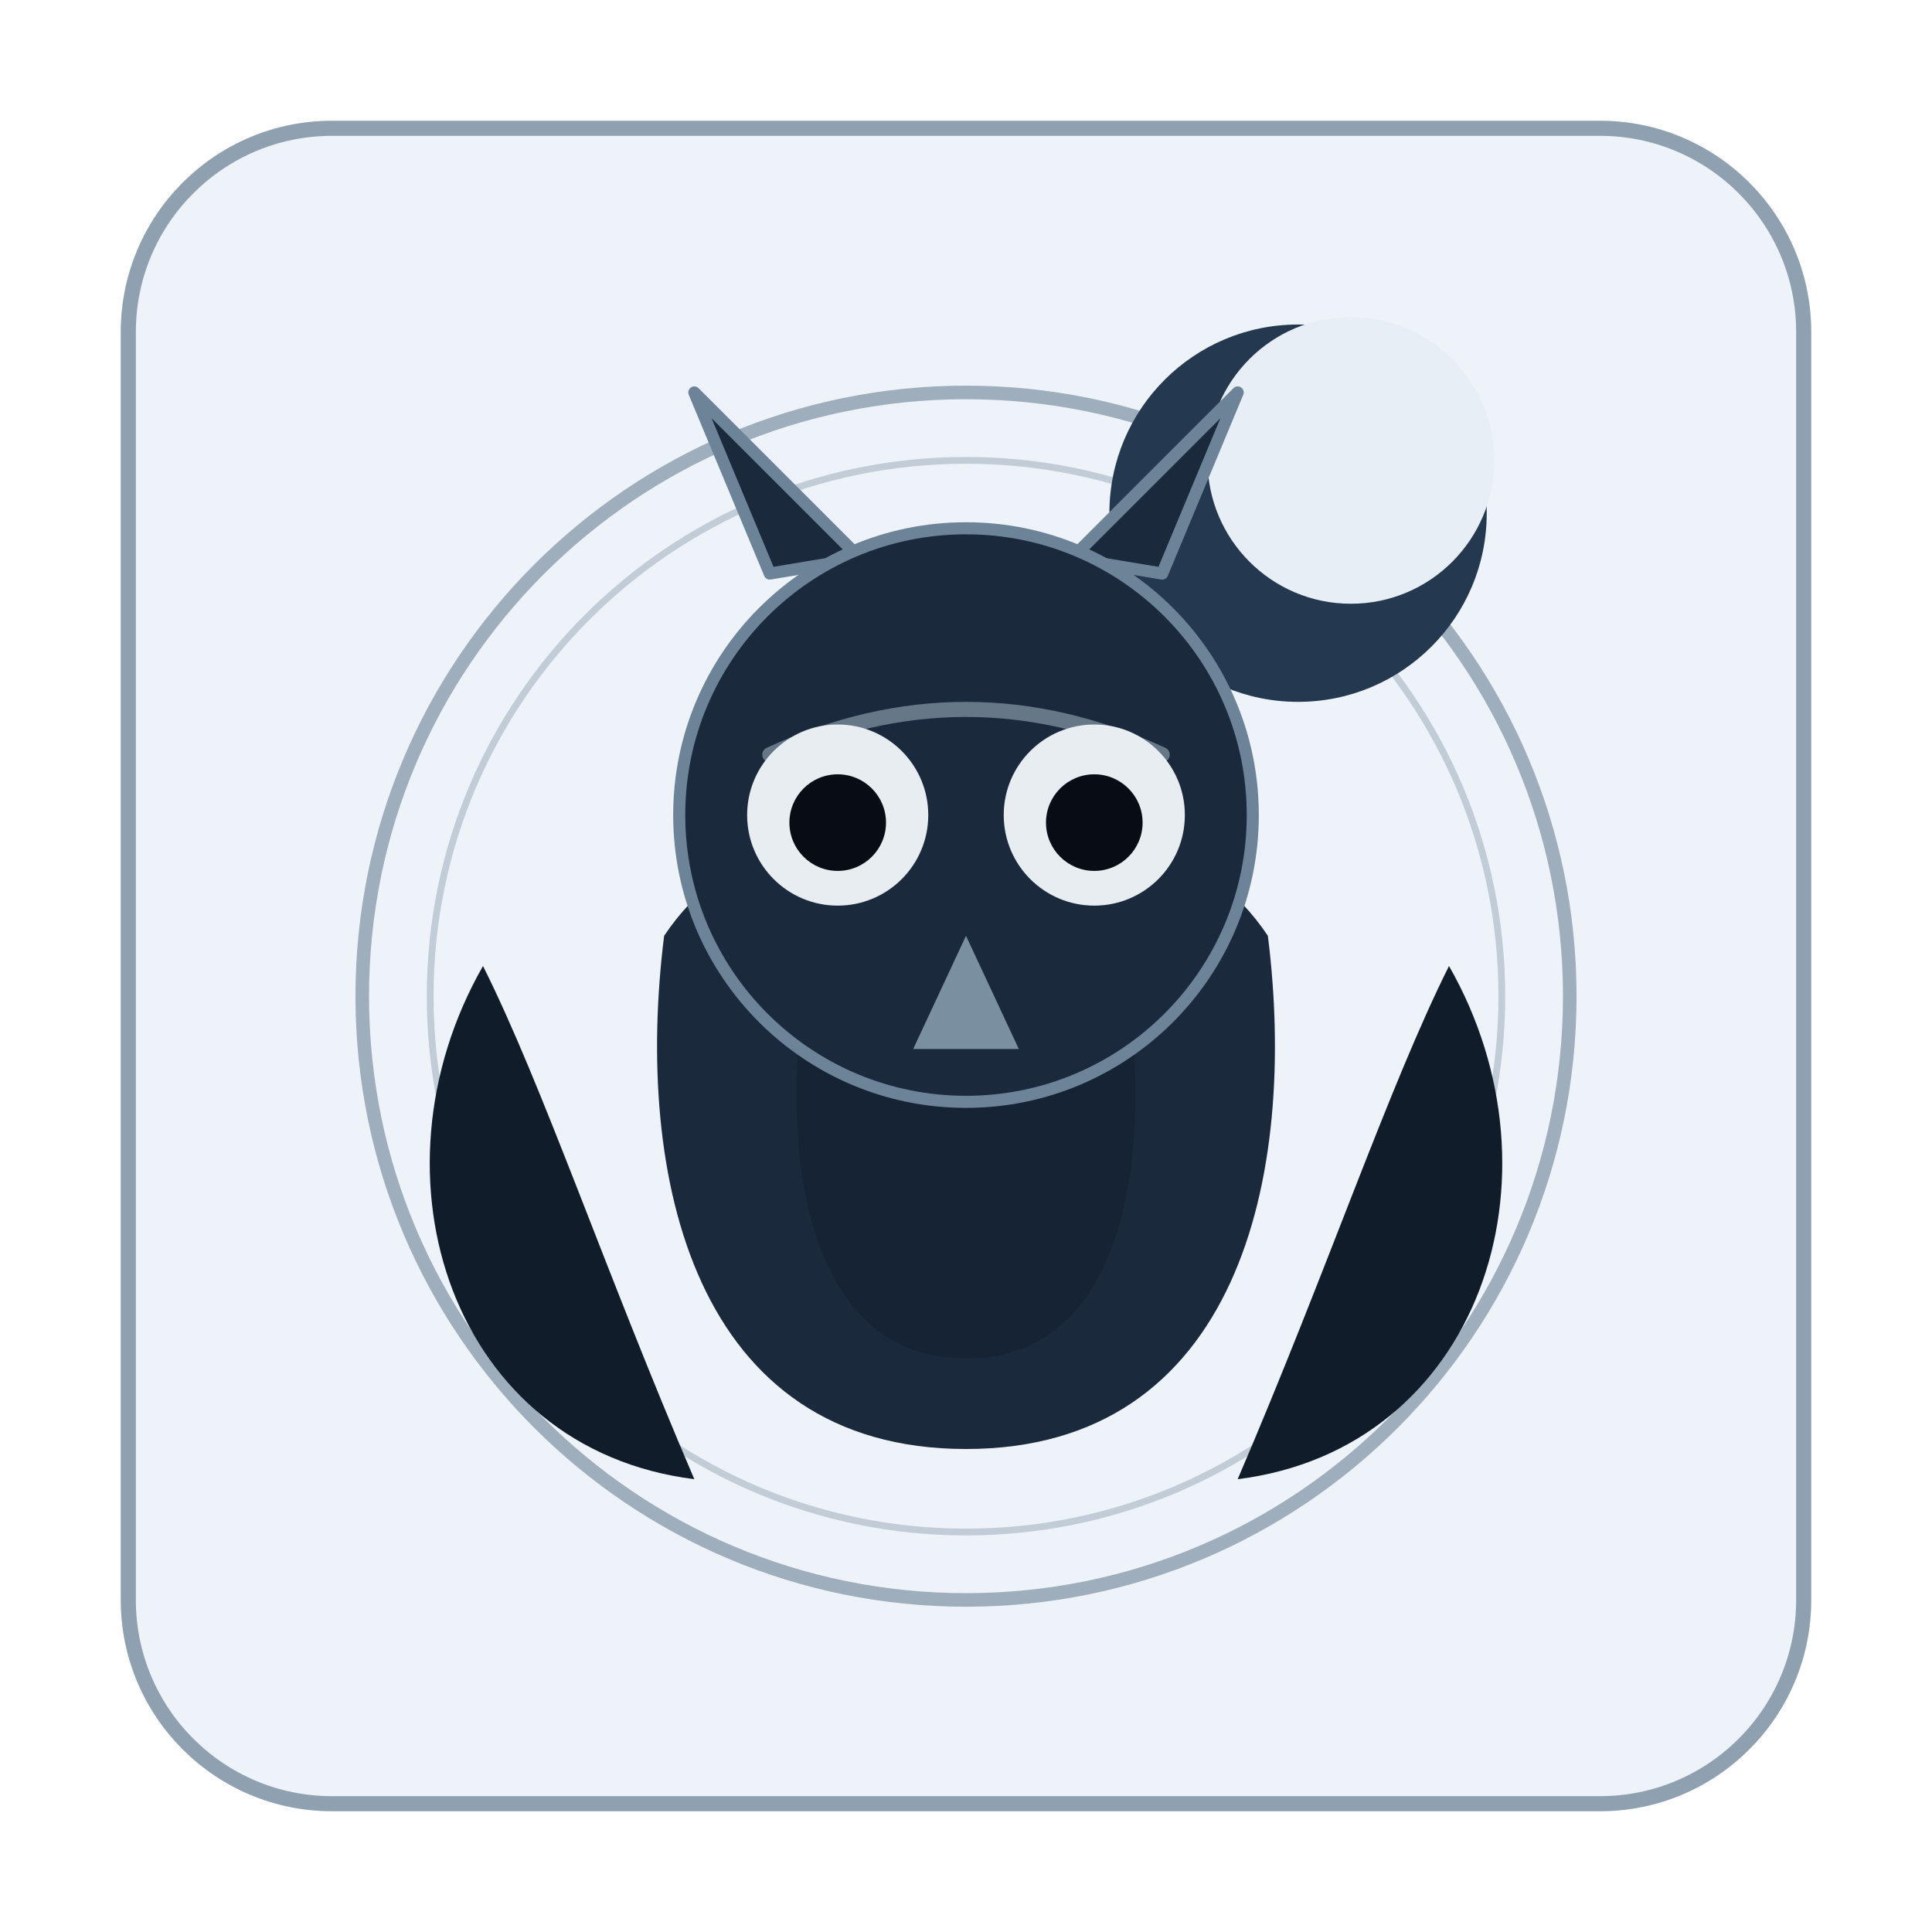
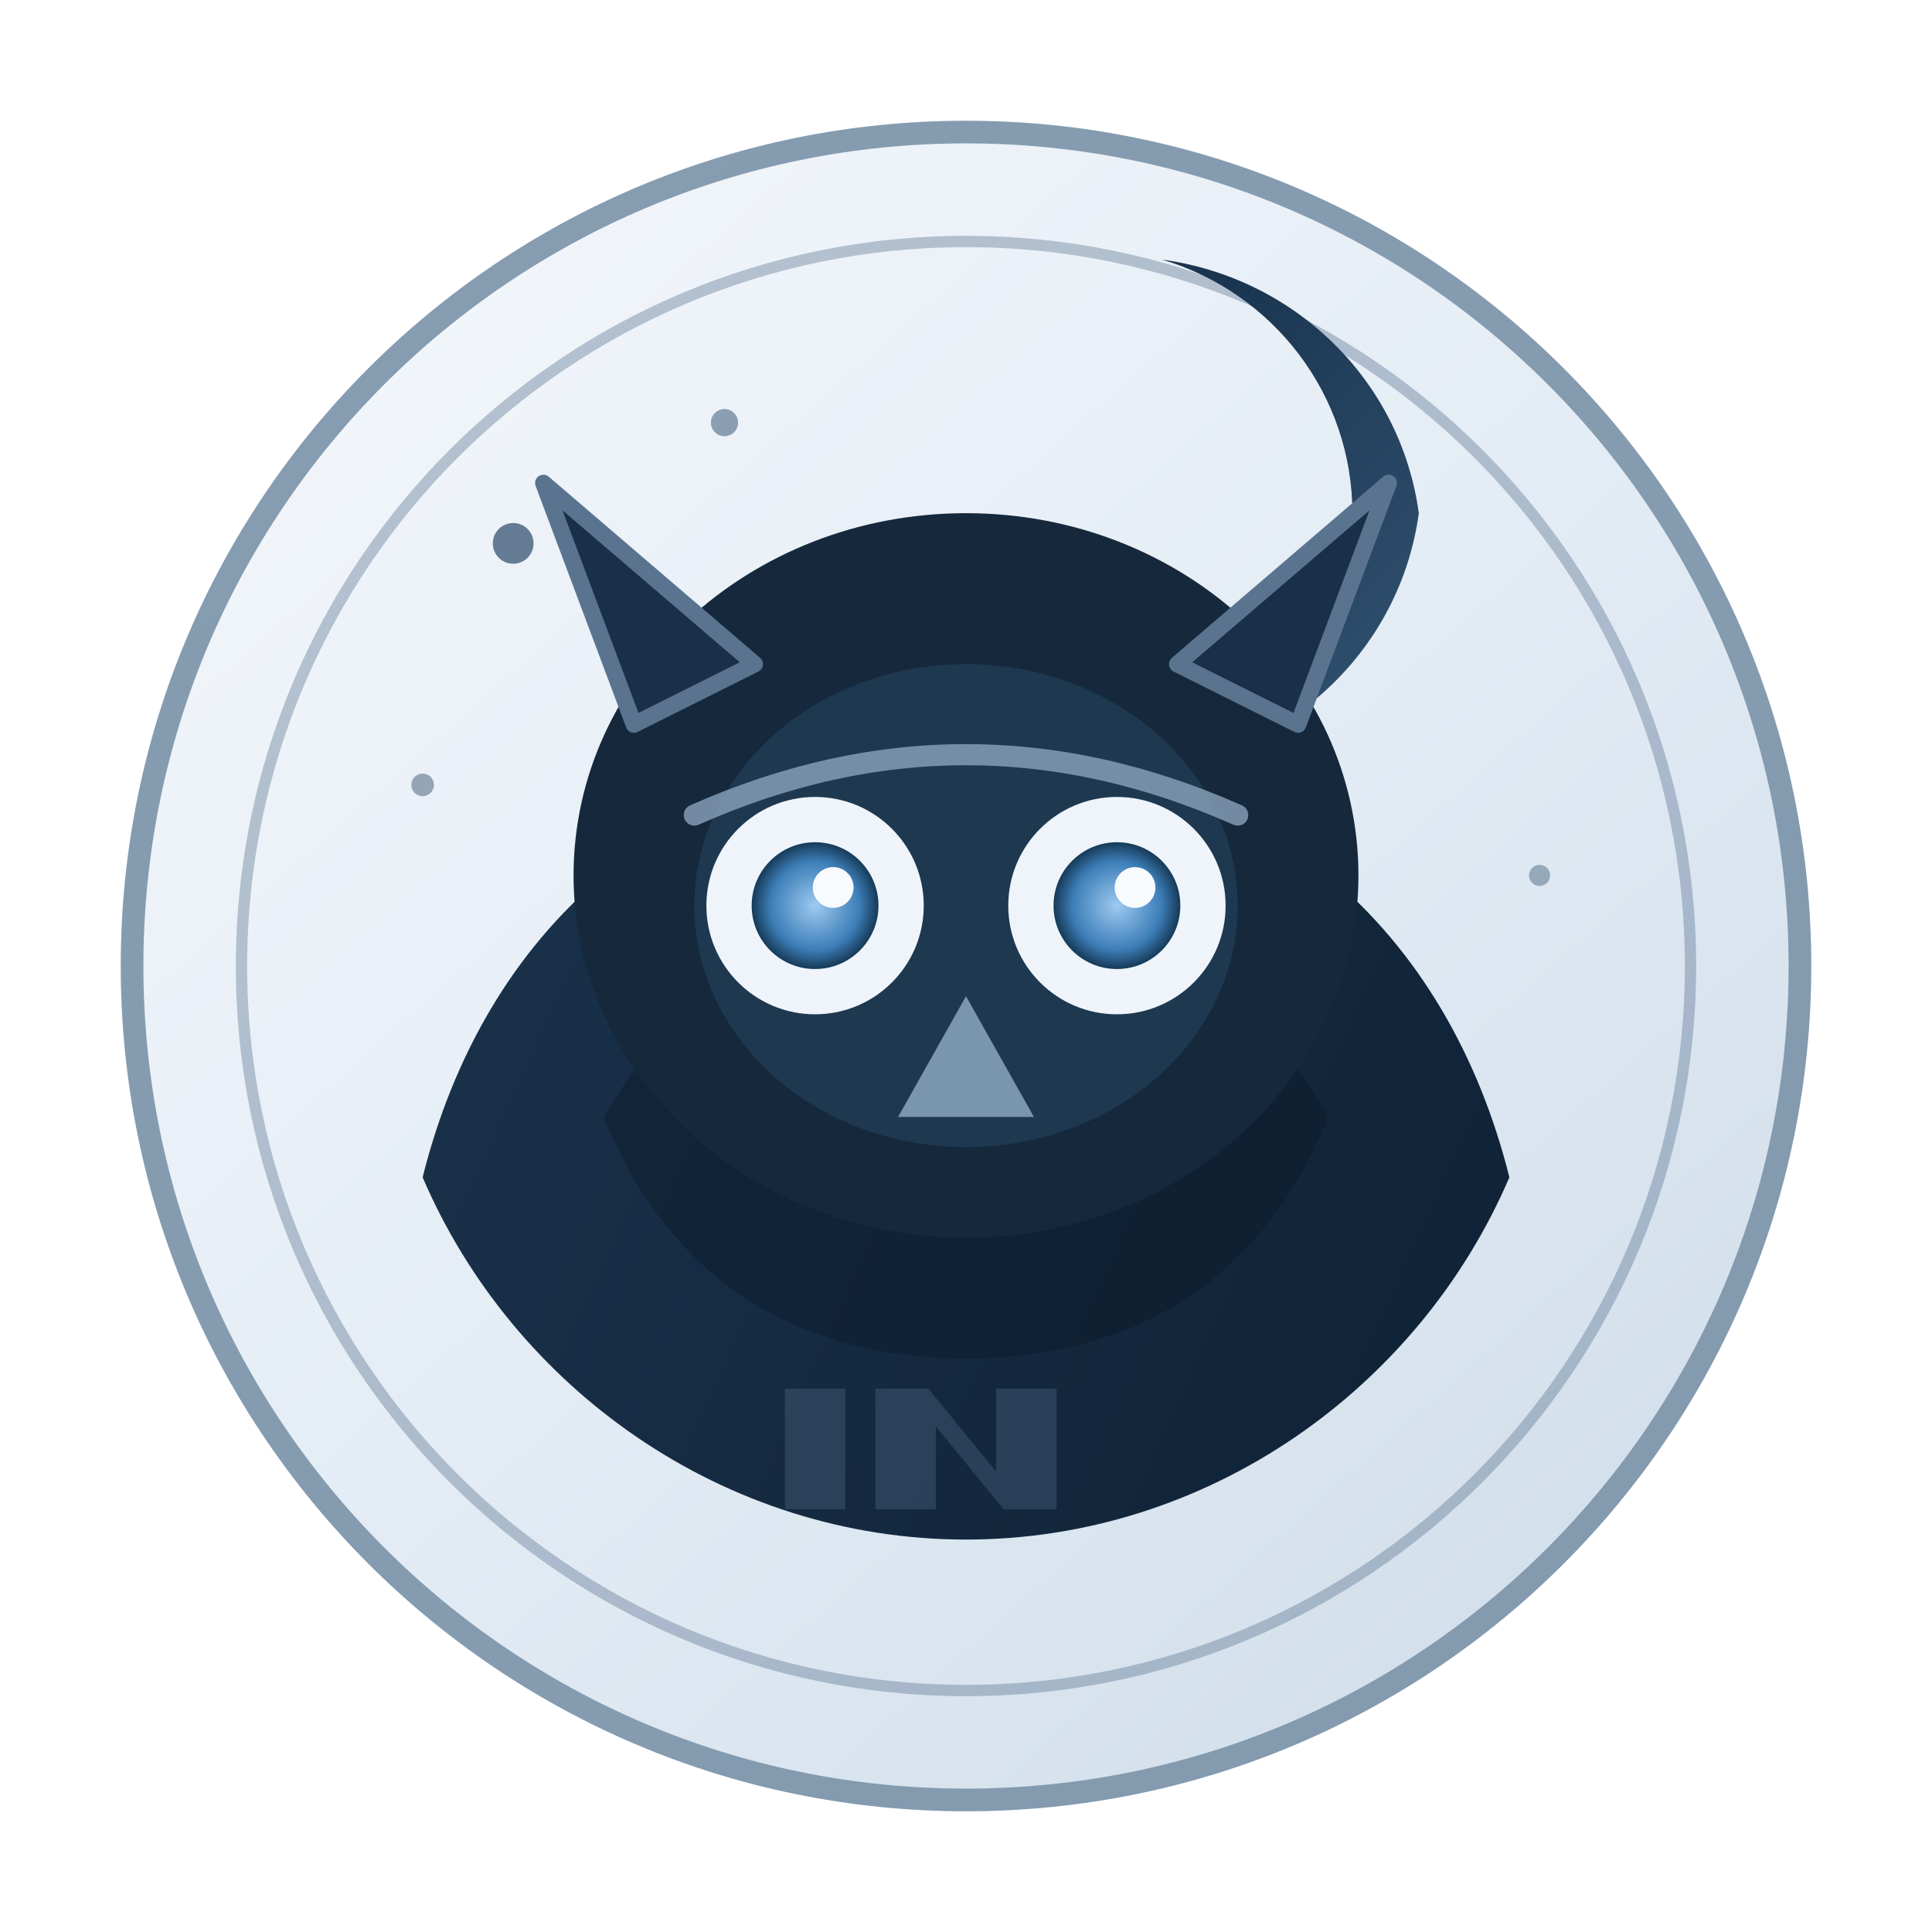
<svg xmlns="http://www.w3.org/2000/svg" viewBox="0 0 128 128" fill="none" role="img" aria-label="NachtBlau">
  <defs>
-     <linearGradient id="plate" x1="20" y1="16" x2="108" y2="112">
-       <stop offset="0%" stop-color="#eef3f9" />
-       <stop offset="100%" stop-color="#d5deea" />
+     <linearGradient id="nbSkyL" x1="18" y1="12" x2="110" y2="116" gradientUnits="userSpaceOnUse">
+       <stop offset="0%" stop-color="#f4f7fb" />
+       <stop offset="55%" stop-color="#e2ebf4" />
+       <stop offset="100%" stop-color="#cfdce8" />
    </linearGradient>
-     <linearGradient id="moon" x1="78" y1="24" x2="102" y2="48">
-       <stop offset="0%" stop-color="#24384f" />
-       <stop offset="100%" stop-color="#4a5f78" />
+     <linearGradient id="nbMoonL" x1="78" y1="22" x2="108" y2="52" gradientUnits="userSpaceOnUse">
+       <stop offset="0%" stop-color="#1a3550" />
+       <stop offset="100%" stop-color="#3d5f80" />
    </linearGradient>
+     <linearGradient id="nbWingL" x1="20" y1="60" x2="108" y2="100" gradientUnits="userSpaceOnUse">
+       <stop offset="0%" stop-color="#1a334c" />
+       <stop offset="100%" stop-color="#0e2034" />
+     </linearGradient>
+     <radialGradient id="nbEyeGlowL" cx="50%" cy="50%" r="50%">
+       <stop offset="0%" stop-color="#9ecaf0" />
+       <stop offset="70%" stop-color="#3d7eb8" />
+       <stop offset="100%" stop-color="#163a58" />
+     </radialGradient>
  </defs>
-   <rect x="8" y="8" width="112" height="112" rx="14" fill="url(#plate)" />
-   <rect x="8.5" y="8.5" width="111" height="111" rx="13.5" stroke="#8fa0b0" stroke-width="1" />
-   <circle cx="64" cy="66" r="40" stroke="#5f758a" stroke-width="0.9" opacity="0.55" />
-   <circle cx="64" cy="66" r="35.5" stroke="#6d8498" stroke-width="0.45" opacity="0.35" />
-   <circle cx="86" cy="34" r="12.5" fill="url(#moon)" />
-   <circle cx="89.5" cy="30.5" r="9.5" fill="#e8eef6" />
-   <g transform="translate(64 68)">
-     <path d="M-13 -30 L-18 -42 L-7 -31 Z" fill="#1a2a3c" stroke="#6d8498" stroke-width="0.8" stroke-linejoin="round" />
-     <path d="M13 -30 L18 -42 L7 -31 Z" fill="#1a2a3c" stroke="#6d8498" stroke-width="0.8" stroke-linejoin="round" />
-     <path d="M-32 -4 C-40 10 -34 28 -18 30 C-24 16 -28 4 -32 -4 Z" fill="#101c2a" />
-     <path d="M32 -4 C40 10 34 28 18 30 C24 16 28 4 32 -4 Z" fill="#101c2a" />
-     <path d="M0 28 C-18 28 -22 10 -20 -6 C-12 -18 12 -18 20 -6 C22 10 18 28 0 28 Z" fill="#1a2a3c" />
-     <path d="M0 22 C-10 22 -12 10 -11 0 C-6 -8 6 -8 11 0 C12 10 10 22 0 22 Z" fill="#122030" opacity="0.7" />
-     <circle cx="0" cy="-14" r="19" fill="#1a2a3c" stroke="#6d8498" stroke-width="0.8" />
-     <path d="M-13 -18 Q0 -24 13 -18" stroke="#8fa0b0" stroke-width="1" stroke-linecap="round" fill="none" opacity="0.65" />
-     <circle cx="-8.5" cy="-14" r="6" fill="#e8edf2" />
-     <circle cx="8.5" cy="-14" r="6" fill="#e8edf2" />
-     <circle cx="-8.5" cy="-13.5" r="3.2" fill="#080d14" />
-     <circle cx="8.5" cy="-13.5" r="3.2" fill="#080d14" />
-     <path d="M0 -6 L-3.5 1.5 H3.5 Z" fill="#7a8fa0" />
-   </g>
+   <circle cx="64" cy="64" r="56" fill="url(#nbSkyL)" />
+   <circle cx="64" cy="64" r="55.25" stroke="#7a92a8" stroke-width="1.5" opacity="0.9" />
+   <circle cx="64" cy="64" r="48" stroke="#5a7490" stroke-width="0.75" opacity="0.4" />
+   <circle cx="34" cy="36" r="1.35" fill="#2a4a68" opacity="0.7" />
+   <circle cx="48" cy="28" r="0.9" fill="#3a5a78" opacity="0.55" />
+   <circle cx="28" cy="52" r="0.75" fill="#2a4a68" opacity="0.45" />
+   <circle cx="96" cy="78" r="1.1" fill="#3a5a78" opacity="0.5" />
+   <circle cx="102" cy="58" r="0.7" fill="#2a4a68" opacity="0.4" />
+   <path fill="url(#nbMoonL)" d="M94 34c-1.2 8.8-8.2 15.6-17 16.8 7.4-2.2 12.6-9 12.6-16.8 0-7.8-5.2-14.6-12.6-16.8 8.8 1.2 15.8 8 17 16.8z" />
+   <path fill="url(#nbWingL)" d="M28 78c4-16 16-28 36-28s32 12 36 28c-6 14-20 24-36 24S34 92 28 78z" />
+   <path fill="#0a1828" opacity="0.45" d="M40 74c6-10 14-16 24-16s18 6 24 16c-4 10-12 16-24 16s-20-6-24-16z" />
+   <ellipse cx="64" cy="58" rx="26" ry="24" fill="#15283c" />
+   <path stroke="#5a7490" stroke-width="1.1" stroke-linejoin="round" fill="#1a3048" d="M42 48 L36 32 L50 44 Z M86 48 L92 32 L78 44 Z" />
+   <ellipse cx="64" cy="60" rx="18" ry="16" fill="#1e3850" />
+   <path d="M46 54 Q64 46 82 54" stroke="#8aa4bc" stroke-width="1.4" stroke-linecap="round" fill="none" opacity="0.8" />
+   <circle cx="54" cy="60" r="7.2" fill="#eef4fa" />
+   <circle cx="74" cy="60" r="7.2" fill="#eef4fa" />
+   <circle cx="54" cy="60" r="4.2" fill="url(#nbEyeGlowL)" />
+   <circle cx="74" cy="60" r="4.2" fill="url(#nbEyeGlowL)" />
+   <circle cx="55.2" cy="58.8" r="1.35" fill="#f8fbfe" />
+   <circle cx="75.2" cy="58.8" r="1.35" fill="#f8fbfe" />
+   <path d="M64 66 L59.5 74 H68.5 Z" fill="#7a96ac" />
+   <path d="M52 92 H56 V100 H52 Z M58 92 H61.5 L66 97.5 V92 H70 V100 H66.5 L62 94.5 V100 H58 Z" fill="#4a6480" opacity="0.4" />
</svg>
